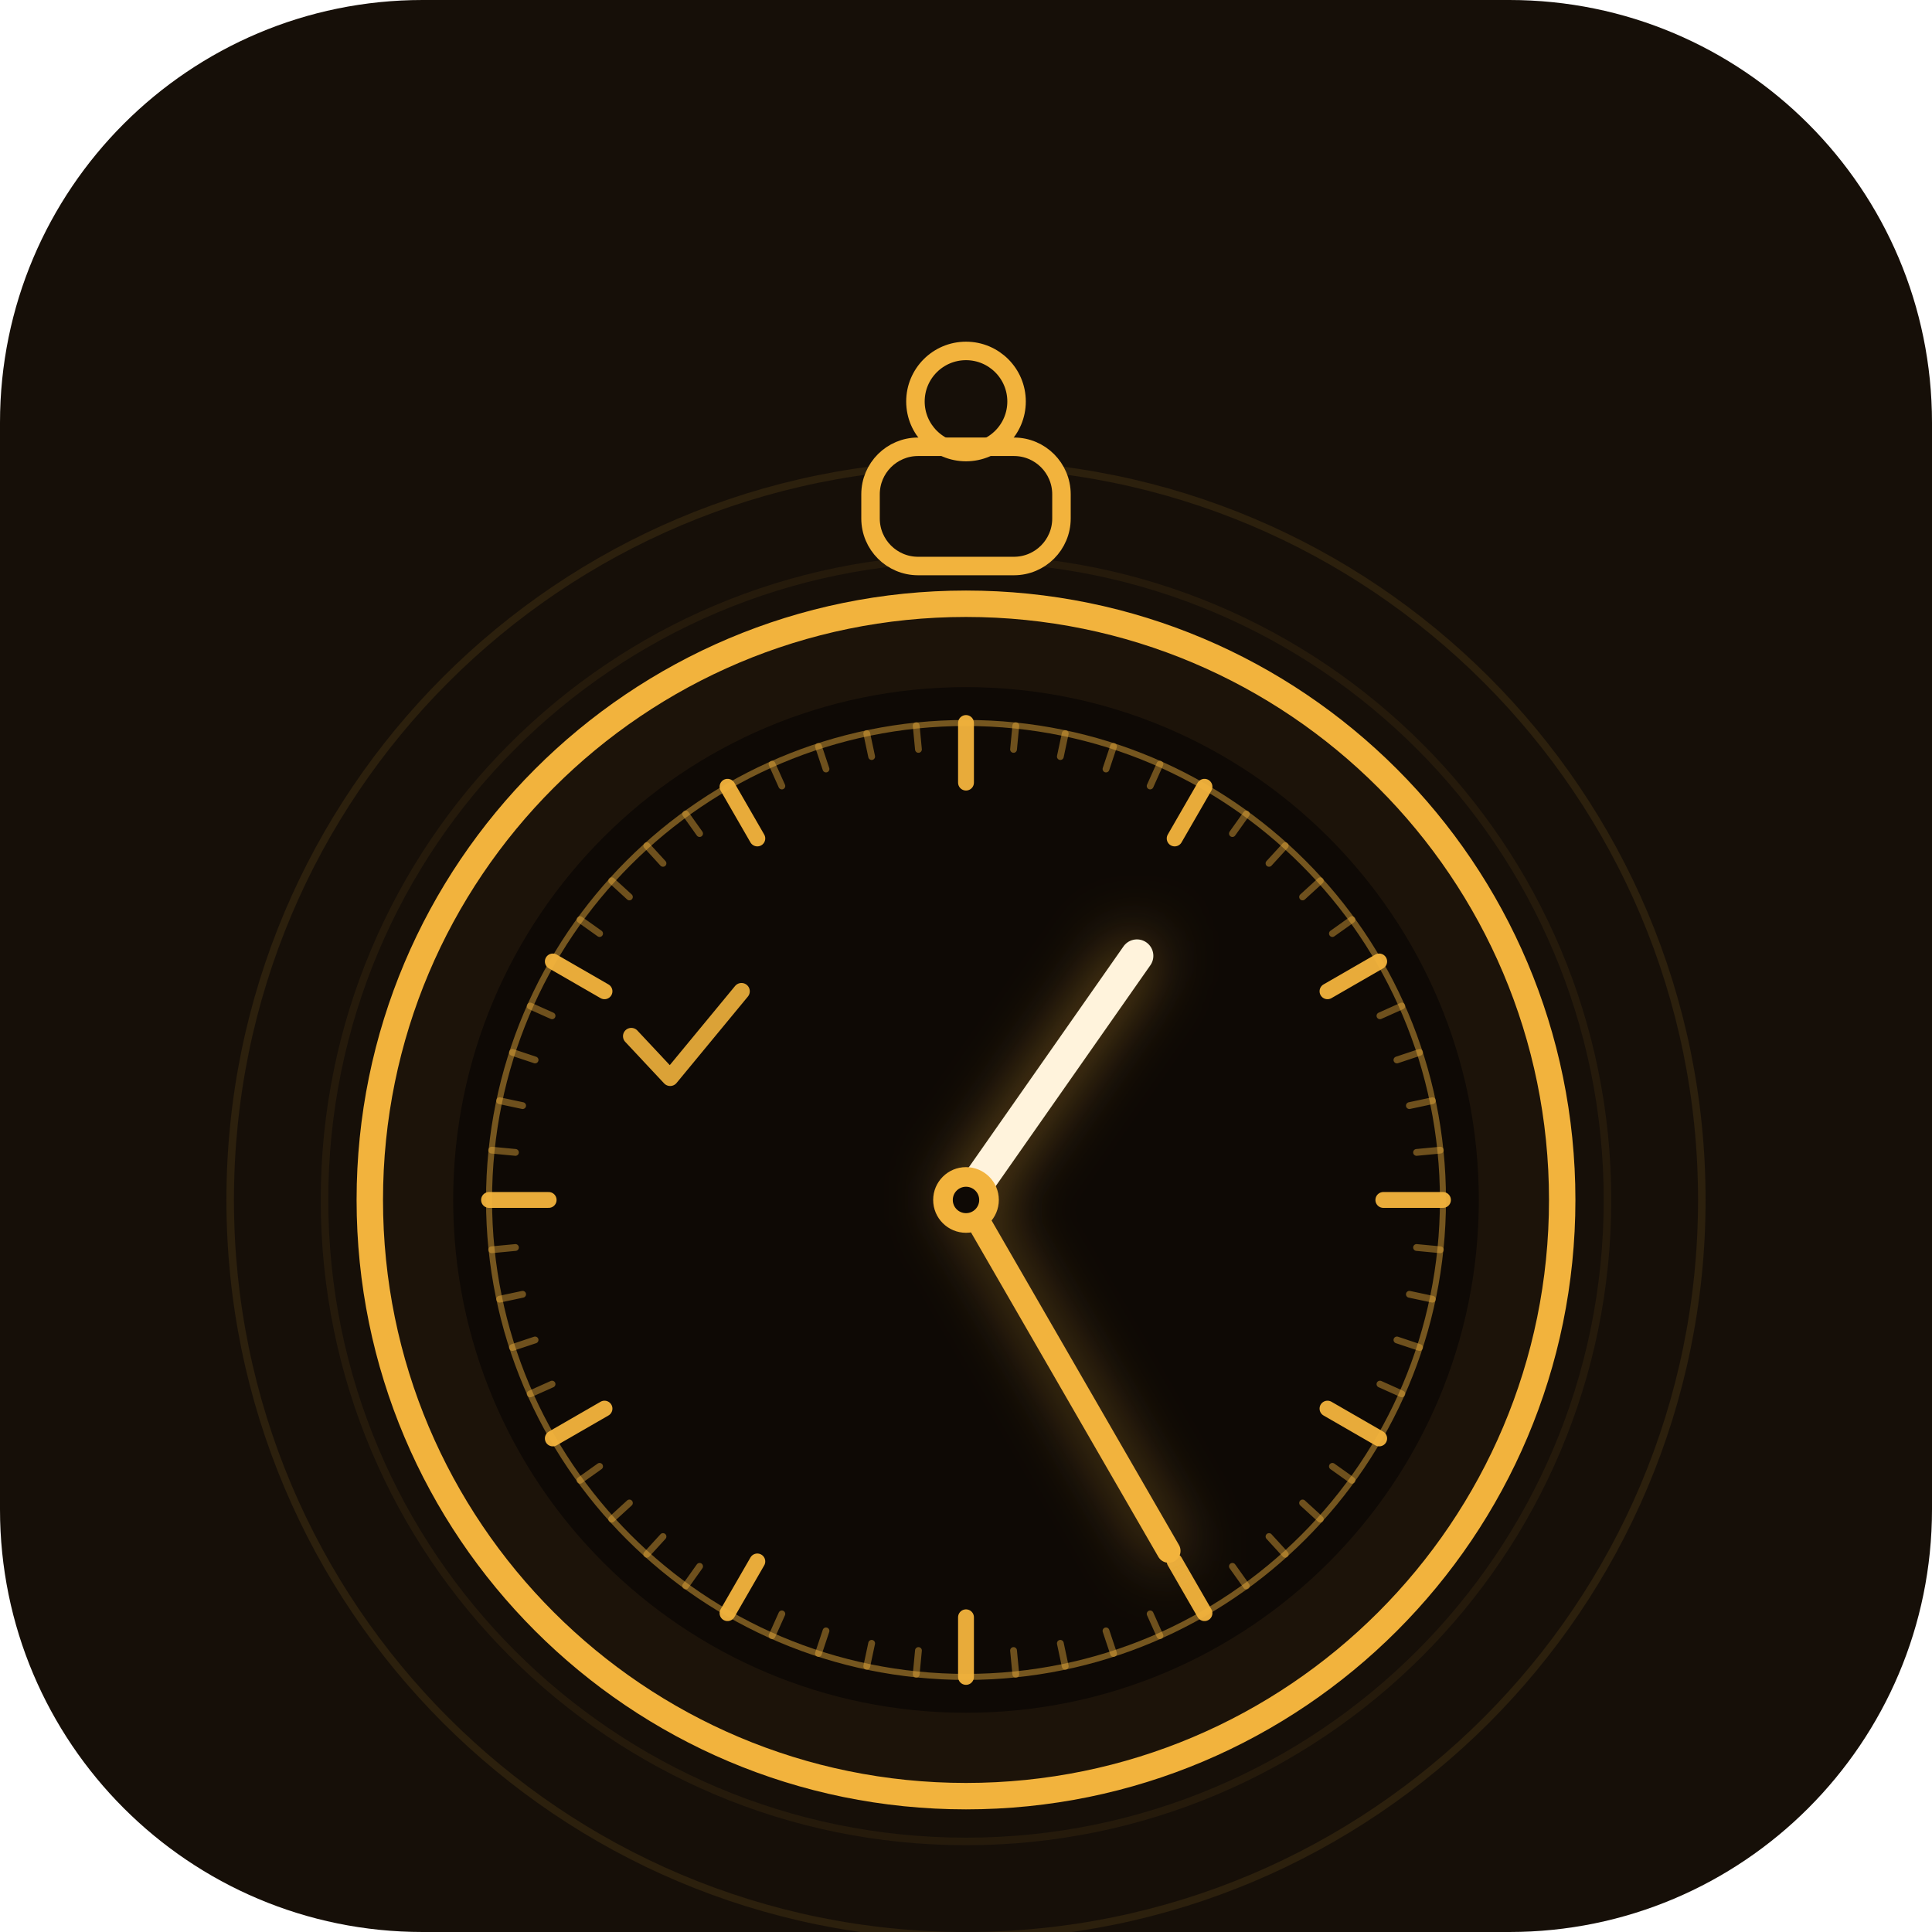
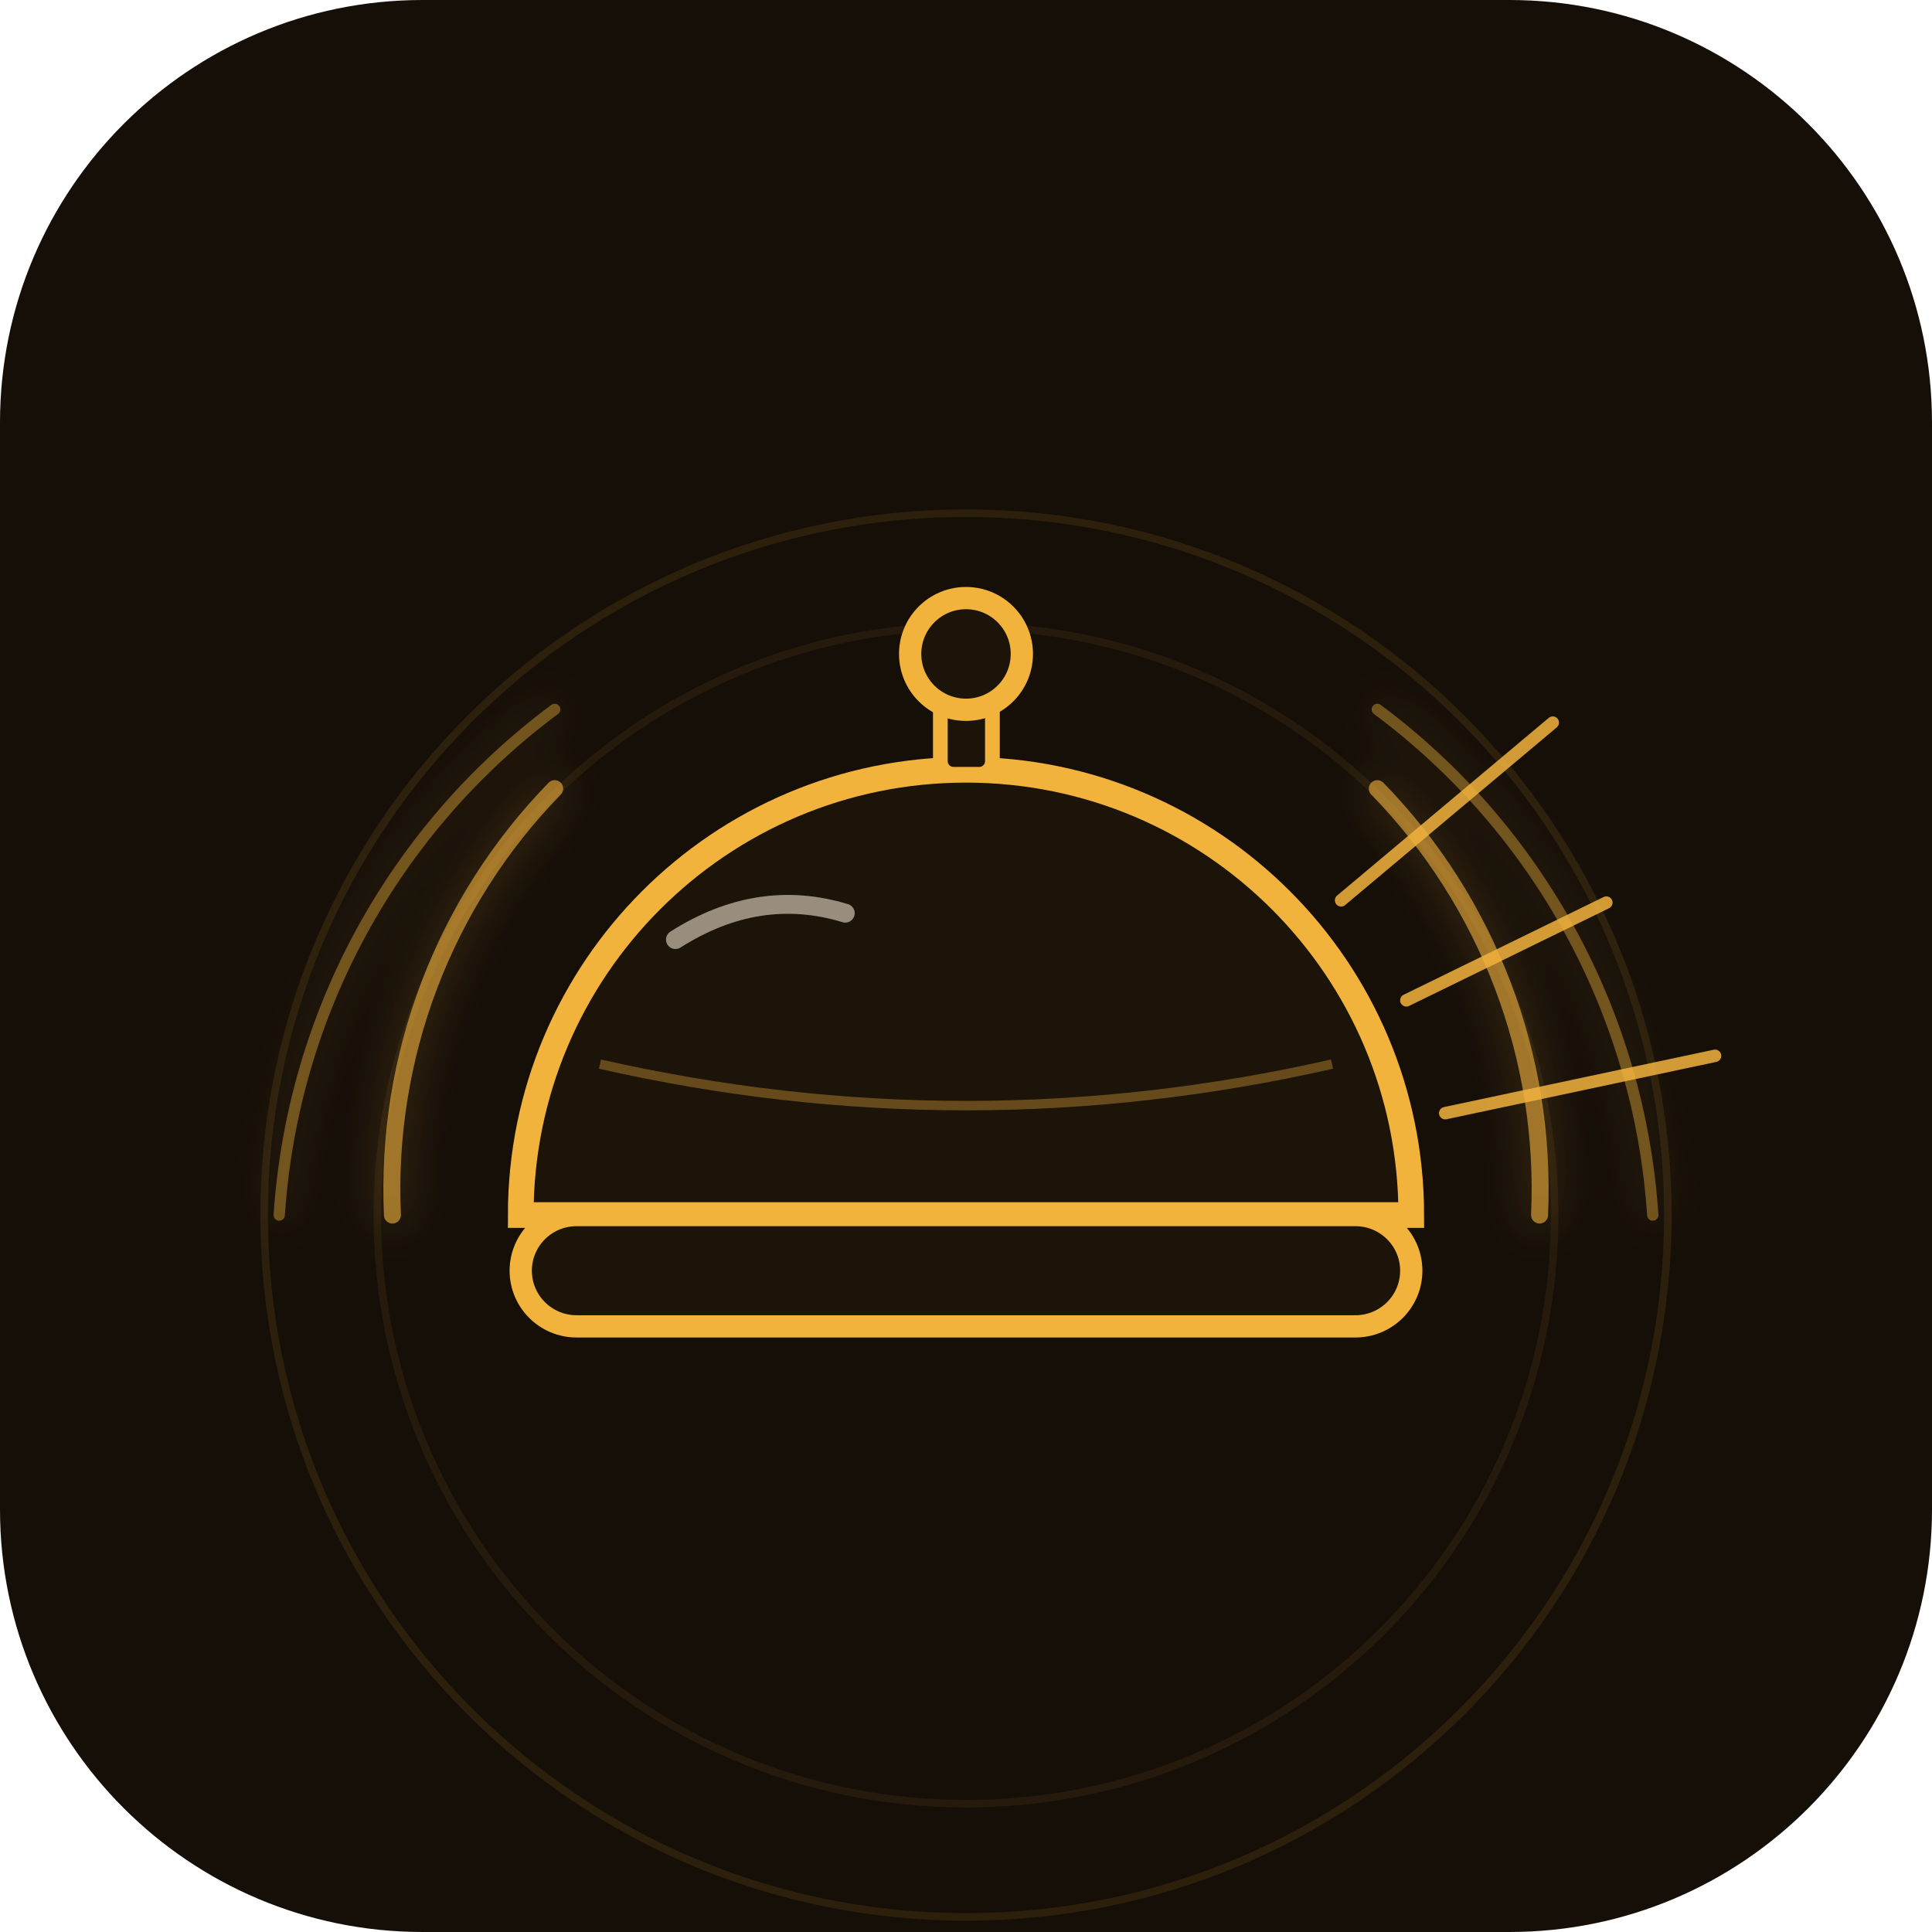
<svg xmlns="http://www.w3.org/2000/svg" viewBox="0 0 512 512" role="img" aria-label="kahya">
  <rect width="512" height="512" rx="112" fill="#160F08" />
  <g>
-     <circle cx="256" cy="318" r="195" stroke="#F2B33D" stroke-width="2" fill="none" opacity="0.10" />
-     <circle cx="256" cy="318" r="170" stroke="#F2B33D" stroke-width="2" fill="none" opacity="0.07" />
-     <rect x="230.7" y="118.4" width="50.6" height="31.6" rx="12.6" fill="#160F08" stroke="#F2B33D" stroke-width="4.9" />
-     <circle cx="256" cy="106.4" r="13.4" stroke="#F2B33D" stroke-width="4.9" fill="none" />
-     <circle cx="256" cy="318" r="158" fill="#1C1309" stroke="#F2B33D" stroke-width="7" />
-     <circle cx="256" cy="318" r="135.9" fill="#0E0905" />
-     <circle cx="256" cy="318" r="126.4" stroke="#F2B33D" stroke-width="1.6" fill="none" opacity="0.45" />
-     <line x1="366.6" y1="318.0" x2="382.4" y2="318.0" stroke="#F2B33D" stroke-width="4.2" opacity="0.95" stroke-linecap="round" />
-     <line x1="375.4" y1="330.6" x2="381.7" y2="331.2" stroke="#F2B33D" stroke-width="1.8" opacity="0.42" stroke-linecap="round" />
-     <line x1="373.5" y1="343.0" x2="379.6" y2="344.3" stroke="#F2B33D" stroke-width="1.8" opacity="0.42" stroke-linecap="round" />
-     <line x1="370.2" y1="355.1" x2="376.2" y2="357.1" stroke="#F2B33D" stroke-width="1.8" opacity="0.42" stroke-linecap="round" />
-     <line x1="365.7" y1="366.8" x2="371.5" y2="369.4" stroke="#F2B33D" stroke-width="1.8" opacity="0.42" stroke-linecap="round" />
-     <line x1="351.8" y1="373.3" x2="365.5" y2="381.2" stroke="#F2B33D" stroke-width="4.2" opacity="0.95" stroke-linecap="round" />
-     <line x1="353.1" y1="388.6" x2="358.3" y2="392.3" stroke="#F2B33D" stroke-width="1.8" opacity="0.42" stroke-linecap="round" />
-     <line x1="345.2" y1="398.3" x2="349.9" y2="402.6" stroke="#F2B33D" stroke-width="1.8" opacity="0.42" stroke-linecap="round" />
-     <line x1="336.3" y1="407.2" x2="340.6" y2="411.9" stroke="#F2B33D" stroke-width="1.8" opacity="0.42" stroke-linecap="round" />
-     <line x1="326.6" y1="415.1" x2="330.3" y2="420.3" stroke="#F2B33D" stroke-width="1.8" opacity="0.42" stroke-linecap="round" />
-     <line x1="311.3" y1="413.8" x2="319.2" y2="427.5" stroke="#F2B33D" stroke-width="4.2" opacity="0.95" stroke-linecap="round" />
-     <line x1="304.8" y1="427.7" x2="307.4" y2="433.5" stroke="#F2B33D" stroke-width="1.8" opacity="0.42" stroke-linecap="round" />
-     <line x1="293.1" y1="432.2" x2="295.1" y2="438.2" stroke="#F2B33D" stroke-width="1.8" opacity="0.42" stroke-linecap="round" />
-     <line x1="281.0" y1="435.5" x2="282.3" y2="441.6" stroke="#F2B33D" stroke-width="1.8" opacity="0.42" stroke-linecap="round" />
-     <line x1="268.6" y1="437.4" x2="269.2" y2="443.7" stroke="#F2B33D" stroke-width="1.8" opacity="0.42" stroke-linecap="round" />
-     <line x1="256.0" y1="428.6" x2="256.0" y2="444.4" stroke="#F2B33D" stroke-width="4.2" opacity="0.95" stroke-linecap="round" />
-     <line x1="243.4" y1="437.4" x2="242.8" y2="443.7" stroke="#F2B33D" stroke-width="1.8" opacity="0.42" stroke-linecap="round" />
-     <line x1="231.0" y1="435.5" x2="229.7" y2="441.6" stroke="#F2B33D" stroke-width="1.8" opacity="0.42" stroke-linecap="round" />
-     <line x1="218.9" y1="432.2" x2="216.9" y2="438.2" stroke="#F2B33D" stroke-width="1.8" opacity="0.42" stroke-linecap="round" />
-     <line x1="207.2" y1="427.7" x2="204.6" y2="433.5" stroke="#F2B33D" stroke-width="1.8" opacity="0.42" stroke-linecap="round" />
-     <line x1="200.7" y1="413.8" x2="192.8" y2="427.5" stroke="#F2B33D" stroke-width="4.2" opacity="0.95" stroke-linecap="round" />
-     <line x1="185.4" y1="415.1" x2="181.7" y2="420.3" stroke="#F2B33D" stroke-width="1.8" opacity="0.42" stroke-linecap="round" />
-     <line x1="175.7" y1="407.2" x2="171.4" y2="411.9" stroke="#F2B33D" stroke-width="1.8" opacity="0.42" stroke-linecap="round" />
-     <line x1="166.8" y1="398.3" x2="162.1" y2="402.6" stroke="#F2B33D" stroke-width="1.8" opacity="0.42" stroke-linecap="round" />
-     <line x1="158.9" y1="388.6" x2="153.7" y2="392.3" stroke="#F2B33D" stroke-width="1.8" opacity="0.42" stroke-linecap="round" />
-     <line x1="160.2" y1="373.3" x2="146.5" y2="381.2" stroke="#F2B33D" stroke-width="4.2" opacity="0.95" stroke-linecap="round" />
-     <line x1="146.3" y1="366.8" x2="140.5" y2="369.4" stroke="#F2B33D" stroke-width="1.8" opacity="0.42" stroke-linecap="round" />
-     <line x1="141.8" y1="355.1" x2="135.8" y2="357.1" stroke="#F2B33D" stroke-width="1.8" opacity="0.42" stroke-linecap="round" />
-     <line x1="138.5" y1="343.0" x2="132.4" y2="344.3" stroke="#F2B33D" stroke-width="1.8" opacity="0.42" stroke-linecap="round" />
-     <line x1="136.6" y1="330.6" x2="130.3" y2="331.2" stroke="#F2B33D" stroke-width="1.8" opacity="0.42" stroke-linecap="round" />
-     <line x1="145.4" y1="318.0" x2="129.6" y2="318.0" stroke="#F2B33D" stroke-width="4.2" opacity="0.95" stroke-linecap="round" />
-     <line x1="136.6" y1="305.4" x2="130.3" y2="304.8" stroke="#F2B33D" stroke-width="1.8" opacity="0.42" stroke-linecap="round" />
-     <line x1="138.5" y1="293.0" x2="132.4" y2="291.7" stroke="#F2B33D" stroke-width="1.8" opacity="0.42" stroke-linecap="round" />
-     <line x1="141.8" y1="280.9" x2="135.8" y2="278.9" stroke="#F2B33D" stroke-width="1.8" opacity="0.42" stroke-linecap="round" />
-     <line x1="146.3" y1="269.2" x2="140.5" y2="266.6" stroke="#F2B33D" stroke-width="1.8" opacity="0.42" stroke-linecap="round" />
-     <line x1="160.2" y1="262.7" x2="146.5" y2="254.8" stroke="#F2B33D" stroke-width="4.2" opacity="0.95" stroke-linecap="round" />
-     <line x1="158.9" y1="247.4" x2="153.7" y2="243.7" stroke="#F2B33D" stroke-width="1.8" opacity="0.42" stroke-linecap="round" />
-     <line x1="166.8" y1="237.7" x2="162.1" y2="233.4" stroke="#F2B33D" stroke-width="1.8" opacity="0.42" stroke-linecap="round" />
-     <line x1="175.7" y1="228.8" x2="171.4" y2="224.1" stroke="#F2B33D" stroke-width="1.8" opacity="0.42" stroke-linecap="round" />
-     <line x1="185.4" y1="220.9" x2="181.7" y2="215.7" stroke="#F2B33D" stroke-width="1.8" opacity="0.42" stroke-linecap="round" />
-     <line x1="200.7" y1="222.2" x2="192.8" y2="208.5" stroke="#F2B33D" stroke-width="4.2" opacity="0.95" stroke-linecap="round" />
-     <line x1="207.2" y1="208.3" x2="204.6" y2="202.5" stroke="#F2B33D" stroke-width="1.8" opacity="0.42" stroke-linecap="round" />
-     <line x1="218.9" y1="203.8" x2="216.9" y2="197.8" stroke="#F2B33D" stroke-width="1.8" opacity="0.42" stroke-linecap="round" />
-     <line x1="231.0" y1="200.5" x2="229.7" y2="194.4" stroke="#F2B33D" stroke-width="1.8" opacity="0.42" stroke-linecap="round" />
-     <line x1="243.4" y1="198.6" x2="242.8" y2="192.3" stroke="#F2B33D" stroke-width="1.8" opacity="0.42" stroke-linecap="round" />
-     <line x1="256.0" y1="207.4" x2="256.0" y2="191.6" stroke="#F2B33D" stroke-width="4.2" opacity="0.95" stroke-linecap="round" />
-     <line x1="268.6" y1="198.6" x2="269.2" y2="192.3" stroke="#F2B33D" stroke-width="1.8" opacity="0.42" stroke-linecap="round" />
-     <line x1="281.0" y1="200.5" x2="282.3" y2="194.4" stroke="#F2B33D" stroke-width="1.8" opacity="0.42" stroke-linecap="round" />
-     <line x1="293.1" y1="203.8" x2="295.1" y2="197.8" stroke="#F2B33D" stroke-width="1.8" opacity="0.42" stroke-linecap="round" />
-     <line x1="304.8" y1="208.3" x2="307.4" y2="202.5" stroke="#F2B33D" stroke-width="1.8" opacity="0.42" stroke-linecap="round" />
-     <line x1="311.3" y1="222.2" x2="319.2" y2="208.5" stroke="#F2B33D" stroke-width="4.2" opacity="0.95" stroke-linecap="round" />
-     <line x1="326.6" y1="220.9" x2="330.3" y2="215.7" stroke="#F2B33D" stroke-width="1.8" opacity="0.42" stroke-linecap="round" />
-     <line x1="336.3" y1="228.8" x2="340.6" y2="224.1" stroke="#F2B33D" stroke-width="1.8" opacity="0.42" stroke-linecap="round" />
-     <line x1="345.2" y1="237.7" x2="349.9" y2="233.4" stroke="#F2B33D" stroke-width="1.8" opacity="0.42" stroke-linecap="round" />
-     <line x1="353.1" y1="247.4" x2="358.3" y2="243.7" stroke="#F2B33D" stroke-width="1.8" opacity="0.42" stroke-linecap="round" />
-     <line x1="351.8" y1="262.7" x2="365.5" y2="254.8" stroke="#F2B33D" stroke-width="4.2" opacity="0.95" stroke-linecap="round" />
-     <line x1="365.7" y1="269.2" x2="371.5" y2="266.6" stroke="#F2B33D" stroke-width="1.8" opacity="0.42" stroke-linecap="round" />
-     <line x1="370.2" y1="280.9" x2="376.2" y2="278.9" stroke="#F2B33D" stroke-width="1.8" opacity="0.42" stroke-linecap="round" />
-     <line x1="373.5" y1="293.0" x2="379.6" y2="291.7" stroke="#F2B33D" stroke-width="1.8" opacity="0.42" stroke-linecap="round" />
-     <line x1="375.4" y1="305.4" x2="381.7" y2="304.8" stroke="#F2B33D" stroke-width="1.8" opacity="0.42" stroke-linecap="round" />
+     <circle cx="256" cy="322" r="186" stroke="#F2B33D" stroke-width="2" fill="none" opacity="0.10" />
+     <circle cx="256" cy="322" r="156" stroke="#F2B33D" stroke-width="2" fill="none" opacity="0.07" />
    <filter id="kg" x="-80%" y="-80%" width="260%" height="260%">
-       <feGaussianBlur stdDeviation="7.9" result="b" />
+       <feGaussianBlur stdDeviation="5.9" result="b" />
    </filter>
-     <g filter="url(#kg)" opacity="0.5">
-       <line x1="256" y1="318" x2="301.3" y2="253.3" stroke="#F2B33D" stroke-width="8.7" stroke-linecap="round" />
-       <line x1="256" y1="318" x2="309.7" y2="411.0" stroke="#F2B33D" stroke-width="6.3" stroke-linecap="round" />
+     <g filter="url(#kg)" opacity="0.45" stroke="#F2B33D" fill="none" stroke-linecap="round">
+       <path d="M 147 209 A 152 152 0 0 0 104 322" stroke-width="4.5" opacity="0.6" />
+       <path d="M 365 209 A 152 152 0 0 1 408 322" stroke-width="4.5" opacity="0.6" />
+       <path d="M 147 188 A 182 182 0 0 0 74 322" stroke-width="3.0" opacity="0.4" />
+       <path d="M 365 188 A 182 182 0 0 1 438 322" stroke-width="3.0" opacity="0.4" />
    </g>
-     <line x1="256" y1="318" x2="301.3" y2="253.3" stroke="#FFF3DC" stroke-width="8.7" stroke-linecap="round" />
-     <line x1="256" y1="318" x2="309.7" y2="411.0" stroke="#F2B33D" stroke-width="6.3" stroke-linecap="round" />
-     <circle cx="256" cy="318" r="8.7" fill="#F2B33D" />
-     <circle cx="256" cy="318" r="3.5" fill="#0E0905" />
-     <path d="M 167.3 274.6 L 177.6 285.6 L 196.5 262.7" stroke="#F2B33D" stroke-width="4.4" stroke-linecap="round" stroke-linejoin="round" fill="none" opacity="0.9" />
+     <g stroke="#F2B33D" fill="none" stroke-linecap="round">
+       <path d="M 147 209 A 152 152 0 0 0 104 322" stroke-width="4.5" opacity="0.6" />
+       <path d="M 365 209 A 152 152 0 0 1 408 322" stroke-width="4.5" opacity="0.6" />
+       <path d="M 147 188 A 182 182 0 0 0 74 322" stroke-width="3.0" opacity="0.4" />
+       <path d="M 365 188 A 182 182 0 0 1 438 322" stroke-width="3.0" opacity="0.4" />
+     </g>
+     <g stroke="#F2B33D" stroke-width="3.3" stroke-linecap="round" fill="none">
+       <line x1="383.0" y1="295.0" x2="454.5" y2="279.8" opacity="0.85" />
+       <line x1="372.7" y1="265.1" x2="425.7" y2="239.2" opacity="0.85" />
+       <line x1="355.4" y1="238.6" x2="411.5" y2="191.5" opacity="0.85" />
+     </g>
+     <path d="M 138 322 A 118 118 0 0 1 374 322 Z" fill="#1C1309" stroke="#F2B33D" stroke-width="6.8" />
+     <path d="M 159 282 Q 256 304 353 282" stroke="#F2B33D" stroke-width="2.5" opacity="0.35" fill="none" />
+     <path d="M 179 249 Q 201 235 224 242" stroke="#FFF3DC" stroke-width="5.0" opacity="0.55" fill="none" stroke-linecap="round" />
+     <rect x="249.2" y="185.1" width="13.8" height="20.1" rx="3.5" fill="#1C1309" stroke="#F2B33D" stroke-width="3.9" />
+     <circle cx="256" cy="173.3" r="14.8" fill="#1C1309" stroke="#F2B33D" stroke-width="5.9" />
+     <rect x="138.0" y="322.0" width="236.0" height="29.5" rx="14.8" fill="#1C1309" stroke="#F2B33D" stroke-width="5.9" />
  </g>
</svg>
